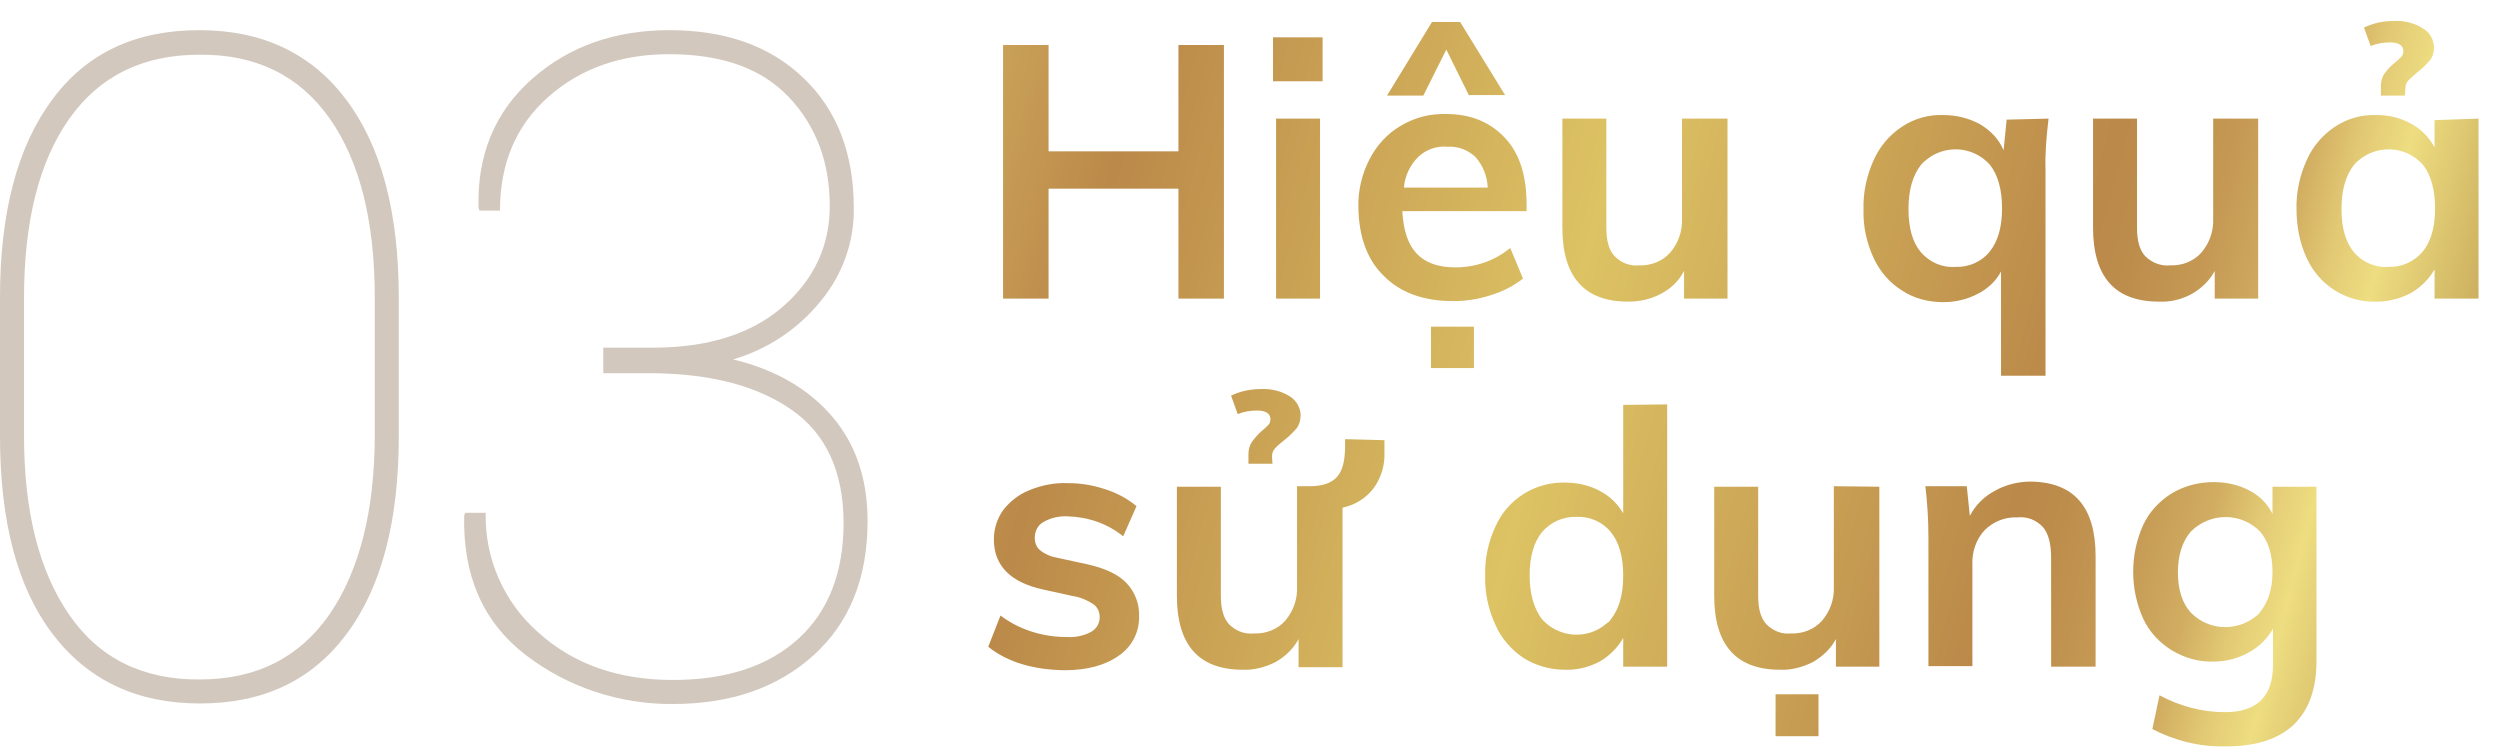
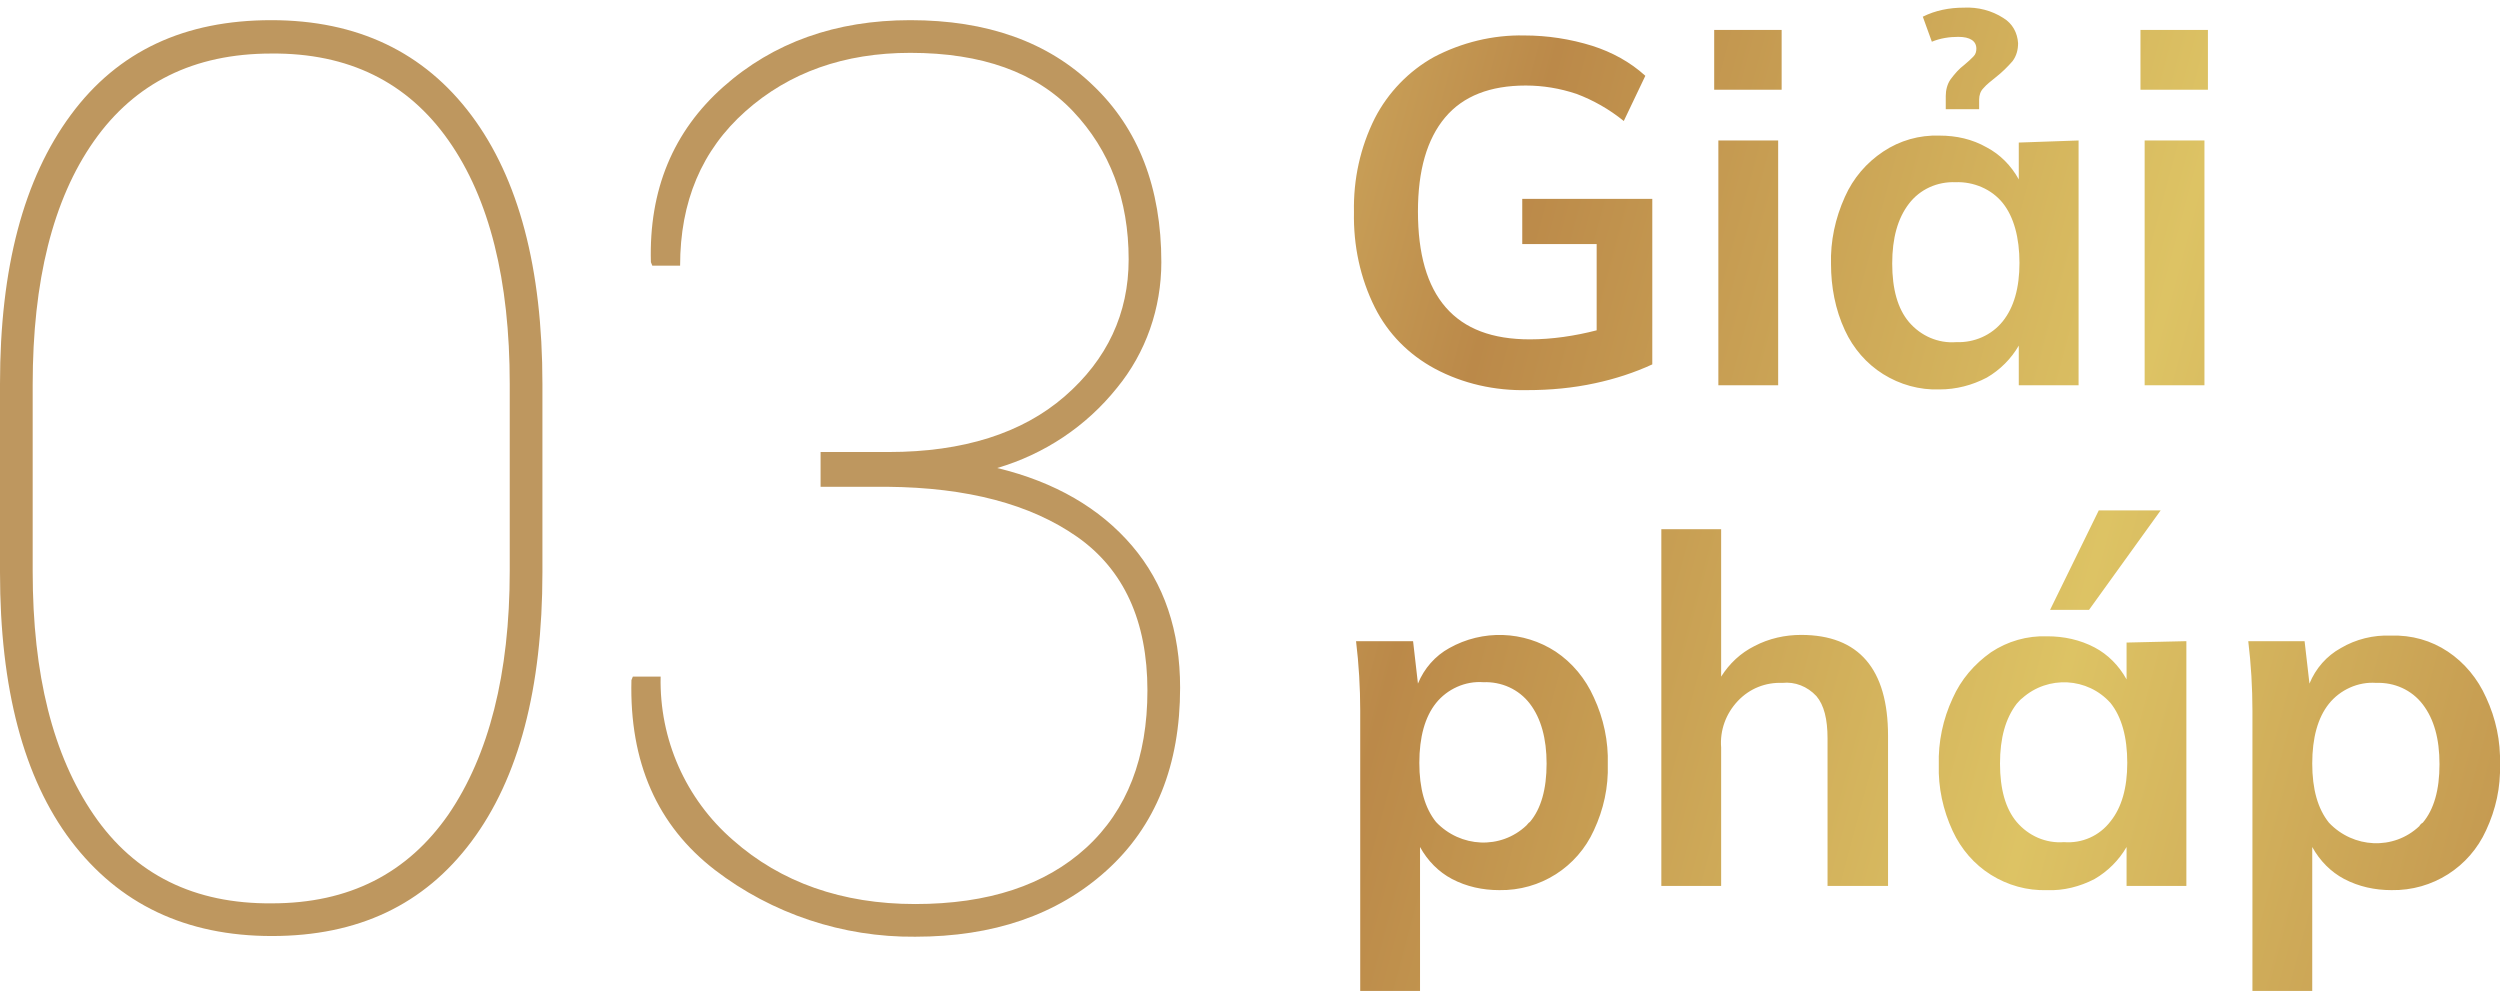
- <svg xmlns="http://www.w3.org/2000/svg" xmlns:xlink="http://www.w3.org/1999/xlink" version="1.1" id="Layer_1" x="0px" y="0px" viewBox="0 0 489 146" style="enable-background:new 0 0 489 146;" xml:space="preserve">
+ <svg xmlns="http://www.w3.org/2000/svg" xmlns:xlink="http://www.w3.org/1999/xlink" version="1.1" id="Layer_1" x="0px" y="0px" viewBox="0 0 359.5 142.5" style="enable-background:new 0 0 359.5 142.5;" xml:space="preserve">
  <style type="text/css">
	.st0{clip-path:url(#SVGID_2_);}
	.st1{fill:url(#SVGID_3_);}
- 	.st2{opacity:0.5;}
- 	.st3{fill:#A5917C;}
+ 	.st2{fill:#BE975F;}
</style>
  <g>
    <g id="Layer_1-2">
      <g>
-         <g>
-           <defs>
-             <path id="SVGID_1_" d="M230.5,8.8h8.9v49.6h-8.9V36.9h-25.4v21.5h-8.9V8.8h8.9v20.8h25.4V8.8z M249,7.3h9.7v8.6H249V7.3z        M249.6,58.4V23.2h8.6v35.2H249.6z M298.6,41.3h-24.3c0.2,3.8,1.1,6.5,2.8,8.3s4.2,2.7,7.6,2.7c3.9,0,7.7-1.3,10.7-3.8l2.5,6       c-1.8,1.4-3.9,2.5-6.2,3.2c-2.4,0.8-4.9,1.2-7.4,1.2c-5.8,0-10.3-1.6-13.6-4.9c-3.3-3.2-4.9-7.7-5-13.4       c-0.1-3.3,0.7-6.6,2.2-9.5c1.4-2.7,3.5-5,6.1-6.5c2.7-1.6,5.7-2.4,8.9-2.3c4.8,0,8.6,1.6,11.5,4.7s4.2,7.5,4.2,13L298.6,41.3z        M278.4,18.7h-7.1l8.8-14.4h5.5l8.8,14.3h-7.1l-4.4-8.9L278.4,18.7z M277.4,30.7c-1.6,1.6-2.6,3.7-2.8,6H291       c-0.1-2.2-0.9-4.3-2.4-6c-1.5-1.4-3.4-2.1-5.5-2C280.9,28.5,278.9,29.3,277.4,30.7L277.4,30.7z M279.9,63.9h8.4V72h-8.4V63.9z        M337.9,23.2v35.2h-8.5V53c-1,1.9-2.5,3.4-4.4,4.4c-2,1.1-4.2,1.6-6.5,1.6c-8.6,0-12.9-4.8-12.9-14.5V23.2h8.6v21.3       c0,2.6,0.5,4.4,1.6,5.6c1.3,1.3,3,2,4.8,1.8c2.3,0.1,4.6-0.8,6.1-2.5c1.6-1.9,2.4-4.2,2.3-6.7V23.2H337.9z M400.7,23.2       c-0.4,3.3-0.7,6.7-0.6,10v40.3h-8.7V53.1c-1,1.9-2.6,3.4-4.6,4.4c-2.1,1.1-4.4,1.6-6.7,1.6c-2.9,0-5.7-0.7-8.1-2.3       c-2.4-1.5-4.3-3.7-5.5-6.3c-1.4-3-2.1-6.3-2-9.5c-0.1-3.3,0.6-6.6,2-9.7c1.2-2.7,3.1-4.9,5.5-6.5s5.2-2.4,8.1-2.3       c2.5,0,5,0.6,7.2,1.8c2,1.2,3.7,2.9,4.6,5.1l0.6-6L400.7,23.2z M389.2,49.2c1.6-2,2.4-4.8,2.4-8.4c0-3.7-0.8-6.6-2.4-8.6       c-3.3-3.7-9-4-12.7-0.7c-0.3,0.2-0.5,0.5-0.8,0.8c-1.6,2.1-2.4,4.9-2.4,8.6s0.8,6.5,2.4,8.4c1.7,2,4.2,3.1,6.8,2.9       C385.1,52.3,387.6,51.2,389.2,49.2z M441.7,23.2v35.2h-8.5V53c-1,1.9-2.6,3.4-4.5,4.5c-2,1.1-4.2,1.6-6.4,1.5       c-8.6,0-12.9-4.8-12.9-14.5V23.2h8.6v21.3c0,2.6,0.5,4.4,1.6,5.6c1.3,1.3,3.1,2,4.9,1.8c2.3,0.1,4.6-0.8,6.1-2.5       c1.6-1.9,2.4-4.2,2.3-6.7V23.2H441.7z M484.8,23.2v35.2h-8.6v-5.7c-1.1,1.9-2.7,3.5-4.6,4.6c-2.1,1.1-4.4,1.7-6.8,1.7       c-2.9,0.1-5.7-0.7-8.1-2.2s-4.3-3.7-5.5-6.3c-1.4-3-2-6.3-2-9.5c-0.1-3.3,0.6-6.6,2-9.7c1.2-2.7,3.1-4.9,5.5-6.5       s5.2-2.4,8.1-2.3c2.4,0,4.7,0.5,6.8,1.7c1.9,1,3.5,2.6,4.6,4.6v-5.3L484.8,23.2z M473.9,49.2c1.6-2,2.4-4.8,2.4-8.4       c0-3.7-0.8-6.6-2.4-8.6c-3.3-3.7-9-4-12.7-0.7c-0.3,0.2-0.5,0.5-0.8,0.8c-1.6,2.1-2.4,4.9-2.4,8.6s0.8,6.4,2.4,8.4       c1.7,2,4.2,3.1,6.8,2.9C469.7,52.3,472.2,51.2,473.9,49.2z M470.4,18.7h-4.7v-1.9c0-0.8,0.2-1.7,0.7-2.4c0.6-0.8,1.2-1.5,2-2.1       c0.5-0.4,0.9-0.8,1.3-1.2c0.3-0.3,0.4-0.7,0.4-1.1c0-1.1-0.9-1.7-2.6-1.7c-1.3,0-2.6,0.2-3.8,0.7l-1.3-3.6       c1.8-0.9,3.8-1.3,5.9-1.3c2-0.1,4,0.4,5.7,1.5c1.3,0.8,2,2.1,2.1,3.6c0,0.9-0.2,1.8-0.8,2.6c-0.7,0.8-1.5,1.6-2.4,2.3       c-0.6,0.5-1.2,1-1.8,1.6c-0.4,0.4-0.6,1-0.6,1.6L470.4,18.7z M193.3,126.5l2.4-6.1c3.7,2.8,8.3,4.2,12.9,4.2       c1.7,0.1,3.3-0.2,4.8-1c1.1-0.6,1.7-1.7,1.7-2.9c0-1-0.4-1.9-1.2-2.5c-1.2-0.8-2.6-1.4-4-1.6l-5.9-1.3       c-6.4-1.4-9.6-4.7-9.6-9.8c0-2,0.6-4,1.8-5.7c1.3-1.7,3.1-3.1,5.1-3.9c2.4-1,5-1.5,7.6-1.4c2.5,0,4.9,0.4,7.3,1.2       c2.2,0.7,4.3,1.8,6.1,3.3l-2.6,5.9c-3.1-2.5-6.9-3.8-10.9-3.9c-1.6-0.1-3.3,0.3-4.7,1.1c-1.1,0.6-1.7,1.8-1.7,3.1       c0,0.9,0.3,1.8,1,2.4c1,0.8,2.2,1.3,3.4,1.5l6,1.3c3.5,0.8,6,2,7.6,3.7s2.5,4.1,2.4,6.4c0.1,3.1-1.4,6-3.9,7.7       c-2.6,1.9-6.2,2.9-10.7,2.9C202.1,131,197,129.5,193.3,126.5z M270.8,86.1v2.4c0.1,2.6-0.7,5.1-2.2,7.1c-1.5,1.9-3.6,3.2-6,3.7       v31.2H254V125c-1,1.9-2.6,3.4-4.5,4.5c-2,1-4.2,1.6-6.4,1.5c-8.6,0-12.9-4.8-12.9-14.5V95.2h8.6v21.3c0,2.6,0.5,4.4,1.6,5.6       c1.3,1.3,3,2,4.9,1.8c2.3,0.1,4.6-0.8,6.1-2.5c1.6-1.9,2.4-4.2,2.3-6.7V95.1h2.5c2.5,0,4.2-0.6,5.3-1.8s1.6-3.2,1.6-6.1v-1.3       L270.8,86.1z M248.9,90.7h-4.7v-1.9c0-0.8,0.2-1.7,0.7-2.4c0.6-0.8,1.2-1.5,1.9-2.1c0.5-0.4,0.9-0.8,1.3-1.2       c0.3-0.3,0.4-0.7,0.4-1.1c0-1.1-0.9-1.7-2.6-1.7c-1.3,0-2.6,0.2-3.8,0.7l-1.3-3.6c1.8-0.9,3.8-1.3,5.9-1.3c2-0.1,4,0.4,5.7,1.5       c1.2,0.8,2,2.2,2,3.6c0,0.9-0.2,1.8-0.8,2.6c-0.7,0.8-1.5,1.6-2.4,2.3c-0.6,0.5-1.3,1-1.8,1.6c-0.4,0.4-0.6,1-0.6,1.6       L248.9,90.7z M326.1,79.1v51.3h-8.6v-5.6c-1.1,1.9-2.7,3.5-4.6,4.6c-2.1,1.1-4.5,1.7-6.8,1.6c-2.9,0-5.7-0.8-8.1-2.3       c-2.4-1.6-4.4-3.9-5.5-6.5c-1.4-3-2.1-6.3-2-9.6c-0.1-3.3,0.6-6.6,2-9.6c2.4-5.4,7.8-8.8,13.7-8.6c2.3,0,4.6,0.5,6.7,1.6       c1.9,1,3.5,2.5,4.6,4.4V79.2L326.1,79.1z M315.1,121.1c1.6-2,2.4-4.8,2.4-8.5s-0.8-6.5-2.4-8.5s-4.1-3.1-6.7-3       c-2.6-0.1-5.1,1-6.8,3c-1.6,2-2.4,4.8-2.4,8.4s0.8,6.5,2.4,8.6c3.3,3.7,9,4.1,12.7,0.8C314.7,121.7,314.9,121.4,315.1,121.1       L315.1,121.1z M367.6,95.2v35.2h-8.5V125c-1,1.9-2.6,3.4-4.5,4.5c-2,1-4.2,1.6-6.4,1.5c-8.6,0-12.9-4.8-12.9-14.5V95.2h8.6       v21.3c0,2.6,0.5,4.4,1.6,5.6c1.3,1.3,3,2,4.8,1.8c2.3,0.1,4.6-0.8,6.1-2.5c1.6-1.9,2.4-4.2,2.3-6.7V95.1L367.6,95.2z        M347.3,135.8h8.4v8.2h-8.4V135.8z M409.9,108.8v21.6h-8.7v-21.2c0-2.8-0.5-4.8-1.6-6.1c-1.3-1.4-3.1-2.1-5-1.9       c-2.4-0.1-4.7,0.8-6.4,2.5c-1.7,1.8-2.5,4.3-2.4,6.7v19.9h-8.6v-25.2c0-3.3-0.2-6.7-0.6-10h8.1l0.6,5.8       c1.1-2.1,2.8-3.8,4.9-4.9c2.1-1.2,4.6-1.8,7-1.8C405.7,94.3,409.9,99.2,409.9,108.8L409.9,108.8z M453.1,95.2v34.1       c0,5.5-1.5,9.6-4.5,12.5c-3,2.8-7.4,4.2-13.3,4.2c-5,0.1-9.9-1.1-14.3-3.4l1.4-6.6c3.9,2.1,8.3,3.3,12.8,3.3       c6.3,0,9.4-3.1,9.4-9.3v-7c-1.1,1.9-2.7,3.5-4.7,4.6c-2.1,1.2-4.5,1.8-6.9,1.8c-2.9,0.1-5.7-0.7-8.2-2.2       c-2.4-1.5-4.4-3.6-5.6-6.2c-2.6-5.8-2.6-12.5,0-18.3c1.2-2.6,3.2-4.7,5.6-6.2c2.5-1.5,5.3-2.2,8.2-2.2c2.4,0,4.8,0.5,6.9,1.6       c2,1,3.6,2.6,4.6,4.6v-5.3H453.1z M442,119.8c1.6-1.9,2.5-4.5,2.5-7.9s-0.8-6-2.4-7.9c-3.7-3.8-9.7-3.8-13.5-0.1l-0.1,0.1       c-1.6,1.9-2.5,4.5-2.5,7.9s0.8,6,2.5,7.9c3.7,3.8,9.7,3.8,13.5,0.1C442,119.9,442,119.8,442,119.8z" />
-           </defs>
-           <clipPath id="SVGID_2_">
-             <use xlink:href="#SVGID_1_" style="overflow:visible;" />
-           </clipPath>
-           <g class="st0">
-             <linearGradient id="SVGID_3_" gradientUnits="userSpaceOnUse" x1="86.217" y1="-154.533" x2="538.783" y2="-33.267" gradientTransform="matrix(1 0 0 1 0 172)">
-               <stop offset="7.000000e-02" style="stop-color:#EFDF80" />
-               <stop offset="0.28" style="stop-color:#BB8949" />
-               <stop offset="0.48" style="stop-color:#DDC364" />
-               <stop offset="0.68" style="stop-color:#BB8949" />
-               <stop offset="0.7" style="stop-color:#BD8D4C" />
-               <stop offset="0.73" style="stop-color:#C59954" />
-               <stop offset="0.76" style="stop-color:#D1AD61" />
-               <stop offset="0.78" style="stop-color:#E2C974" />
-               <stop offset="0.8" style="stop-color:#EEDD81" />
-               <stop offset="0.89" style="stop-color:#A9803C" />
-               <stop offset="0.99" style="stop-color:#855B22" />
-             </linearGradient>
-             <rect x="98.4" y="-28" class="st1" width="428.2" height="212.2" />
-           </g>
+         <defs>
+           <path id="SVGID_1_" d="M237.6,28.6v23.8c-2.6,1.2-5.4,2.1-8.2,2.7c-3.2,0.7-6.5,1-9.8,1c-4.6,0.1-9.2-0.9-13.3-3.1      c-3.7-2-6.7-5-8.6-8.8c-2.1-4.2-3.1-8.9-3-13.7c-0.1-4.7,0.9-9.3,3-13.5c1.9-3.7,4.9-6.8,8.5-8.8c4-2.1,8.5-3.2,13-3.1      c3.3,0,6.6,0.5,9.8,1.5c2.8,0.9,5.4,2.3,7.6,4.3l-3.1,6.5c-2.1-1.7-4.4-3-6.8-3.9c-2.4-0.8-4.8-1.2-7.3-1.2      c-5.1,0-9,1.5-11.6,4.6c-2.6,3.1-3.9,7.6-3.9,13.5c0,6.1,1.3,10.7,4,13.8c2.7,3.1,6.7,4.6,12.1,4.6c3.2,0,6.5-0.5,9.6-1.3V35.1      h-10.7v-6.5H237.6z M246.5,4.3h9.7v8.6h-9.7L246.5,4.3z M247.1,55.4V20.2h8.6v35.2H247.1z M298.9,20.2v35.2h-8.6v-5.7      c-1.1,1.9-2.7,3.5-4.6,4.6c-2.1,1.1-4.4,1.7-6.8,1.7c-2.9,0.1-5.7-0.7-8.1-2.2c-2.4-1.5-4.3-3.7-5.5-6.3c-1.4-3-2-6.3-2-9.5      c-0.1-3.3,0.6-6.6,2-9.7c1.2-2.7,3.1-4.9,5.5-6.5c2.4-1.6,5.2-2.4,8.1-2.3c2.4,0,4.7,0.5,6.8,1.7c1.9,1,3.5,2.6,4.6,4.6v-5.3      L298.9,20.2z M288,46.2c1.6-2,2.4-4.8,2.4-8.4s-0.8-6.6-2.4-8.6c-1.6-2-4.2-3.1-6.8-3c-2.6-0.1-5.1,1-6.7,3.1      c-1.6,2.1-2.4,4.9-2.4,8.6s0.8,6.5,2.4,8.4c1.7,2,4.2,3.1,6.8,2.9C283.9,49.3,286.4,48.2,288,46.2z M284.5,15.7h-4.7v-1.9      c0-0.8,0.2-1.7,0.7-2.4c0.6-0.8,1.2-1.5,2-2.1c0.5-0.4,0.9-0.8,1.3-1.2c0.3-0.3,0.4-0.7,0.4-1.1c0-1.1-0.9-1.7-2.6-1.7      c-1.3,0-2.6,0.2-3.8,0.7l-1.3-3.6c1.8-0.9,3.8-1.3,5.9-1.3c2-0.1,4,0.4,5.7,1.5c1.3,0.8,2,2.1,2.1,3.6c0,0.9-0.2,1.8-0.8,2.6      c-0.7,0.8-1.5,1.6-2.4,2.3c-0.6,0.5-1.3,1-1.8,1.6c-0.4,0.4-0.6,1-0.6,1.6V15.7z M307.8,4.3h9.7v8.6h-9.7V4.3z M308.4,55.4V20.2      h8.6v35.2H308.4z M223.7,93.7c2.4,1.6,4.3,3.9,5.5,6.6c1.4,3,2.1,6.3,2,9.6c0.1,3.3-0.6,6.5-2,9.5c-2.4,5.3-7.7,8.7-13.6,8.6      c-2.4,0-4.7-0.5-6.8-1.6c-1.9-1-3.5-2.6-4.6-4.6v20.7h-8.6v-40.3c0-3.3-0.2-6.7-0.6-10h8.2l0.7,6.1c0.9-2.2,2.5-4,4.5-5.1      C213.2,90.5,219.1,90.7,223.7,93.7L223.7,93.7z M220,118.2c1.6-1.9,2.4-4.7,2.4-8.4c0-3.6-0.8-6.5-2.4-8.6      c-1.6-2.1-4.1-3.2-6.7-3.1c-2.6-0.2-5.2,1-6.8,3c-1.6,2-2.4,4.9-2.4,8.6s0.8,6.5,2.4,8.5c3.5,3.7,9.3,4,13,0.5      C219.7,118.5,219.8,118.3,220,118.2L220,118.2z M271.5,105.8v21.6h-8.7v-21.2c0-2.8-0.5-4.8-1.6-6.1c-1.3-1.4-3.1-2.1-4.9-1.9      c-2.4-0.1-4.7,0.8-6.4,2.6c-1.7,1.8-2.6,4.2-2.4,6.7v19.9h-8.6V76.1h8.6v21.2c1.2-1.9,2.8-3.4,4.8-4.4c2.1-1.1,4.4-1.6,6.7-1.6      C267.3,91.3,271.5,96.2,271.5,105.8L271.5,105.8z M314.4,92.2v35.2h-8.6v-5.6c-1.1,1.9-2.7,3.5-4.6,4.6      c-2.1,1.1-4.5,1.7-6.8,1.6c-2.9,0.1-5.7-0.7-8.1-2.2c-2.4-1.5-4.3-3.7-5.5-6.3c-1.4-3-2.1-6.3-2-9.5c-0.1-3.3,0.6-6.6,2-9.6      c1.2-2.7,3.1-4.9,5.5-6.6c2.4-1.6,5.2-2.4,8.1-2.3c2.4,0,4.7,0.5,6.8,1.6c1.9,1,3.5,2.6,4.6,4.6v-5.3L314.4,92.2z M303.5,118.1      c1.6-2,2.4-4.8,2.4-8.4c0-3.7-0.8-6.6-2.4-8.6c-3.3-3.7-9-4-12.7-0.7c-0.3,0.2-0.5,0.5-0.8,0.8c-1.6,2.1-2.4,4.9-2.4,8.6      c0,3.7,0.8,6.5,2.4,8.4c1.7,2,4.2,3.1,6.8,2.9C299.4,121.3,301.9,120.2,303.5,118.1z M300.4,87.7h-5.6l7-14.3h8.9L300.4,87.7z       M352,93.7c2.4,1.6,4.3,3.9,5.5,6.6c1.4,3,2.1,6.3,2,9.6c0.1,3.3-0.6,6.5-2,9.5c-2.4,5.3-7.7,8.7-13.6,8.6      c-2.4,0-4.7-0.5-6.8-1.6c-1.9-1-3.5-2.6-4.6-4.6v20.7h-8.6v-40.3c0-3.3-0.2-6.7-0.6-10h8.1l0.7,6.1c0.9-2.2,2.5-4,4.5-5.1      c2.2-1.3,4.7-1.9,7.2-1.8C346.8,91.3,349.6,92.1,352,93.7L352,93.7z M348.4,118.3c1.6-1.9,2.4-4.7,2.4-8.4s-0.8-6.5-2.4-8.6      c-1.6-2.1-4.1-3.2-6.7-3.1c-2.6-0.2-5.2,1-6.8,3c-1.6,2-2.4,4.9-2.4,8.6s0.8,6.5,2.4,8.5c3.5,3.7,9.3,4,13,0.5      C348,118.6,348.2,118.4,348.4,118.3L348.4,118.3z" />
+         </defs>
+         <clipPath id="SVGID_2_">
+           <use xlink:href="#SVGID_1_" style="overflow:visible;" />
+         </clipPath>
+         <g class="st0">
+           <linearGradient id="SVGID_3_" gradientUnits="userSpaceOnUse" x1="86.23" y1="135.545" x2="538.81" y2="14.275" gradientTransform="matrix(1 0 0 -1 0 150)">
+             <stop offset="7.000000e-02" style="stop-color:#EFDF80" />
+             <stop offset="0.28" style="stop-color:#BB8949" />
+             <stop offset="0.48" style="stop-color:#DDC364" />
+             <stop offset="0.68" style="stop-color:#BB8949" />
+             <stop offset="0.7" style="stop-color:#BD8D4C" />
+             <stop offset="0.73" style="stop-color:#C59954" />
+             <stop offset="0.76" style="stop-color:#D1AD61" />
+             <stop offset="0.78" style="stop-color:#E2C974" />
+             <stop offset="0.8" style="stop-color:#EEDD81" />
+             <stop offset="0.89" style="stop-color:#A9803C" />
+             <stop offset="0.99" style="stop-color:#855B22" />
+           </linearGradient>
+           <rect x="98.4" y="-31" class="st1" width="428.2" height="212.2" />
        </g>
      </g>
-       <g class="st2">
-         <path class="st3" d="M78,85.3c0,16.7-3.4,29.6-10.2,38.7s-16.3,13.6-28.7,13.6s-22-4.6-28.9-13.7C3.4,114.9,0,102,0,85.3V58.2     c0-16.7,3.4-29.5,10.2-38.7S26.6,5.9,39,5.9s22,4.6,28.8,13.7S78,41.6,78,58.2V85.3z M73.3,58.2c0-14.9-2.9-26.6-8.8-35     S50.1,10.6,39,10.7c-11.1,0-19.6,4.2-25.5,12.6s-8.8,20.1-8.8,35v26.9c0,14.8,2.9,26.4,8.8,35S28,133,39.1,132.9     c11.1,0,19.5-4.3,25.4-12.8c5.8-8.5,8.8-20.2,8.8-35V58.2z" />
-         <path class="st3" d="M118,68h9.8c10.7,0,19.2-2.7,25.3-8s9.2-11.9,9.2-19.7c0-8.6-2.7-15.7-8-21.3s-13.1-8.4-23.4-8.4     c-9.5,0-17.4,2.8-23.7,8.4c-6.3,5.6-9.4,13-9.4,22.2h-4l-0.2-0.5c-0.3-10.4,3.2-18.8,10.4-25.2c7.2-6.4,16.2-9.6,26.9-9.6     c11,0,19.8,3.1,26.3,9.4c6.5,6.2,9.8,14.7,9.8,25.4c0.1,6.6-2.2,13-6.4,18.1c-4.4,5.5-10.4,9.5-17.2,11.5     c8.3,2,14.8,5.8,19.4,11.2s6.9,12.2,6.9,20.4c0,11.1-3.5,19.9-10.6,26.3c-7.1,6.4-16.3,9.5-27.5,9.5c-10.4,0.1-20.6-3.3-28.8-9.6     c-8.3-6.4-12.3-15.5-12-27.3l0.2-0.5h4c-0.2,9,3.6,17.6,10.4,23.5c6.9,6.2,15.7,9.2,26.2,9.2s18.7-2.7,24.6-8.1     c5.9-5.4,8.8-13,8.8-22.6c0-10-3.4-17.4-10.1-22.1c-6.7-4.7-15.8-7.1-27.3-7.2H118V68z" />
-       </g>
+       <path class="st2" d="M78,82.3c0,16.7-3.4,29.6-10.2,38.7s-16.3,13.6-28.7,13.6c-12.4,0-22-4.6-28.9-13.7C3.4,111.9,0,99,0,82.3    V55.2c0-16.7,3.4-29.5,10.2-38.7S26.6,2.9,39,2.9c12.4,0,22,4.6,28.8,13.7S78,38.6,78,55.2V82.3z M73.3,55.2    c0-14.9-2.9-26.6-8.8-35S50.1,7.6,39,7.7c-11.1,0-19.6,4.2-25.5,12.6s-8.8,20.1-8.8,35v26.9c0,14.8,2.9,26.4,8.8,35    S28,130,39.1,129.9c11.1,0,19.5-4.3,25.4-12.8c5.8-8.5,8.8-20.2,8.8-35V55.2z" />
+       <path class="st2" d="M118,65h9.8c10.7,0,19.2-2.7,25.3-8s9.2-11.9,9.2-19.7c0-8.6-2.7-15.7-8-21.3c-5.3-5.6-13.1-8.4-23.4-8.4    c-9.5,0-17.4,2.8-23.7,8.4c-6.3,5.6-9.4,13-9.4,22.2h-4l-0.2-0.5c-0.3-10.4,3.2-18.8,10.4-25.2c7.2-6.4,16.2-9.6,26.9-9.6    c11,0,19.8,3.1,26.3,9.4c6.5,6.2,9.8,14.7,9.8,25.4c0,6.6-2.2,13-6.4,18.1c-4.4,5.5-10.4,9.5-17.2,11.5c8.3,2,14.8,5.8,19.4,11.2    s6.9,12.2,6.9,20.4c0,11.1-3.5,19.9-10.6,26.3c-7.1,6.4-16.3,9.5-27.5,9.5c-10.4,0.1-20.6-3.3-28.8-9.6    c-8.3-6.4-12.3-15.5-12-27.3l0.2-0.5h4c-0.2,9,3.6,17.6,10.4,23.5c6.9,6.1,15.7,9.2,26.2,9.2c10.5,0,18.7-2.7,24.6-8.1    c5.9-5.4,8.8-13,8.8-22.6c0-10-3.4-17.4-10.1-22.1c-6.7-4.7-15.8-7.1-27.3-7.2H118V65z" />
    </g>
  </g>
</svg>
